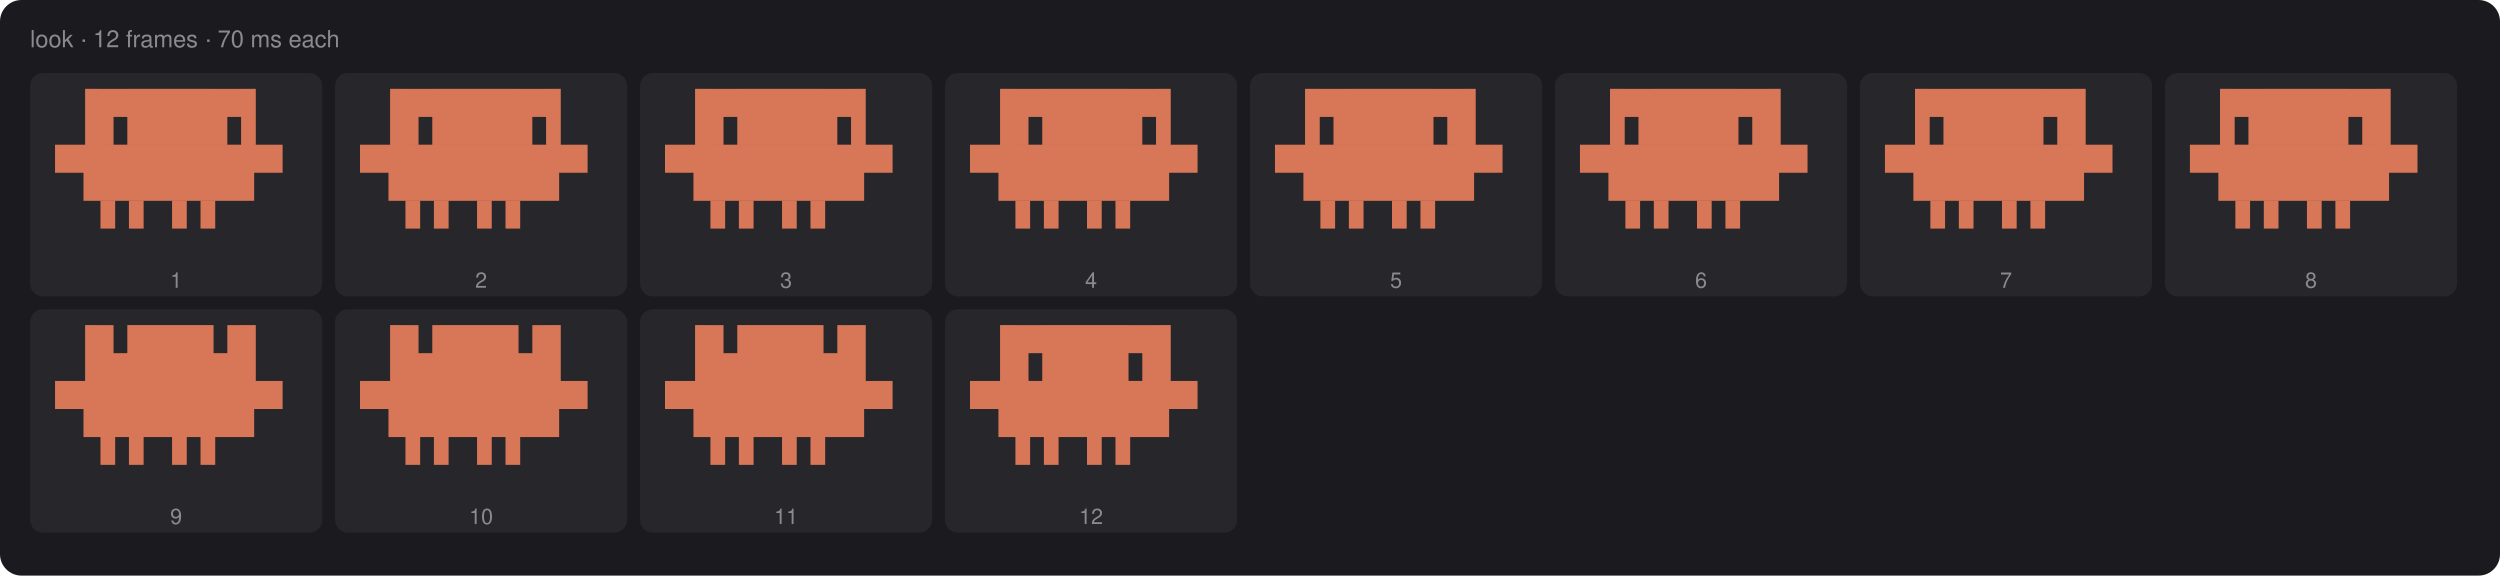
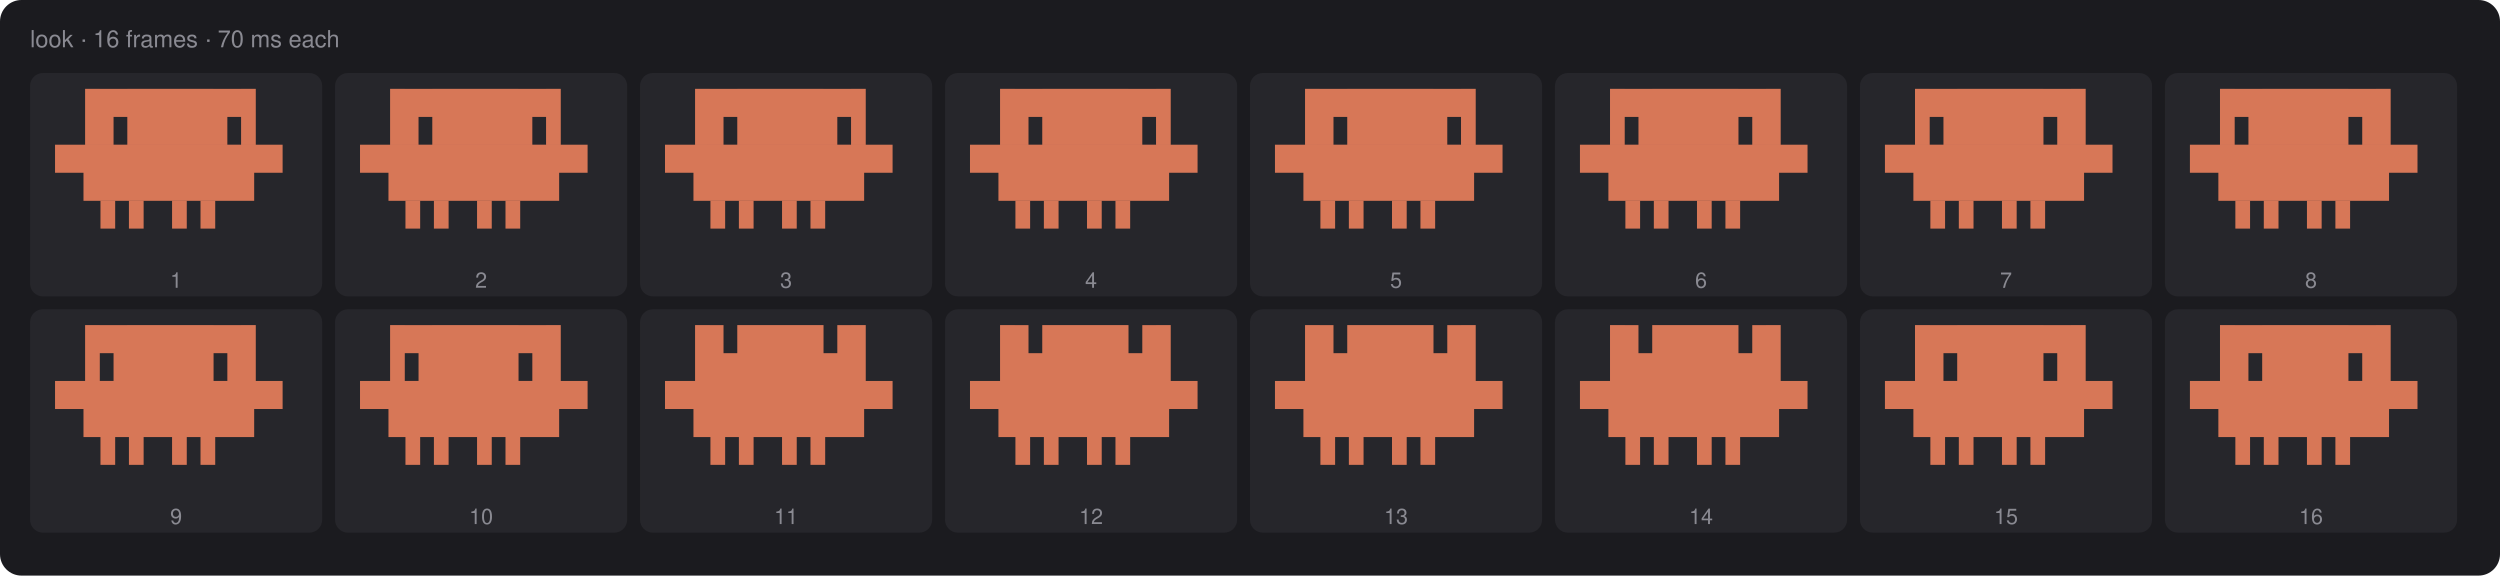
<svg xmlns="http://www.w3.org/2000/svg" width="1164" height="268" viewBox="0 0 1164 268">
  <style>.m{font-family:Menlo,Consolas,'DejaVu Sans Mono','Liberation Mono',monospace;font-size:22px;fill:#d77757}.d{fill-opacity:.5}.t{font-family:-apple-system,'Segoe UI',Helvetica,Arial,sans-serif;font-size:11px;fill:#8a8a92}.n{font-family:-apple-system,'Segoe UI',Helvetica,Arial,sans-serif;font-size:10px;fill:#8a8a92;text-anchor:middle}.e{text-anchor:end}</style>
  <rect width="1164" height="268" rx="10" fill="#1b1b1f" />
-   <text class="t" x="14" y="22">look · 12 frames · 70 ms each</text>
+   <text class="t" x="14" y="22">look · 16 frames · 70 ms each</text>
  <rect x="14" y="34" width="136" height="104" rx="6" fill="#26262b" />
  <g transform="translate(19 42) scale(1)">
    <text class="m" x="14 28 42 56 70 84 98" y="20">▐▛███▛▌</text>
    <text class="m" x="0 14 28 42 56 70 84 98 112" y="46">▝▜█████▛▘</text>
    <text class="m" x="28 42 70 84" y="72">▘▘▝▝</text>
  </g>
  <text class="n" x="82" y="134">1</text>
  <rect x="156" y="34" width="136" height="104" rx="6" fill="#26262b" />
  <g transform="translate(161 42) scale(1)">
    <text class="m" x="14 28 42 56 70 84 98" y="20">▐▛███▛▌</text>
    <text class="m" x="0 14 28 42 56 70 84 98 112" y="46">▝▜█████▛▘</text>
    <text class="m" x="28 42 70 84" y="72">▘▘▝▝</text>
  </g>
  <text class="n" x="224" y="134">2</text>
  <rect x="298" y="34" width="136" height="104" rx="6" fill="#26262b" />
  <g transform="translate(303 42) scale(1)">
    <text class="m" x="14 28 42 56 70 84 98" y="20">▐▛███▛▌</text>
    <text class="m" x="0 14 28 42 56 70 84 98 112" y="46">▝▜█████▛▘</text>
    <text class="m" x="28 42 70 84" y="72">▘▘▝▝</text>
  </g>
  <text class="n" x="366" y="134">3</text>
  <rect x="440" y="34" width="136" height="104" rx="6" fill="#26262b" />
  <g transform="translate(445 42) scale(1)">
    <text class="m" x="14 28 42 56 70 84 98" y="20">▐▛███▛▌</text>
    <text class="m" x="0 14 28 42 56 70 84 98 112" y="46">▝▜█████▛▘</text>
    <text class="m" x="28 42 70 84" y="72">▘▘▝▝</text>
  </g>
  <text class="n" x="508" y="134">4</text>
  <rect x="582" y="34" width="136" height="104" rx="6" fill="#26262b" />
  <g transform="translate(587 42) scale(1)">
-     <text class="m" x="14 28 42 56 70 84 98" y="20">▐▜███▜▌</text>
+     <text class="m" x="14 28 42 56 70 84 98" y="20">▐▛███▛▌</text>
    <text class="m" x="0 14 28 42 56 70 84 98 112" y="46">▝▜█████▛▘</text>
    <text class="m" x="28 42 70 84" y="72">▘▘▝▝</text>
  </g>
  <text class="n" x="650" y="134">5</text>
  <rect x="724" y="34" width="136" height="104" rx="6" fill="#26262b" />
  <g transform="translate(729 42) scale(1)">
    <text class="m" x="14 28 42 56 70 84 98" y="20">▐▜███▜▌</text>
    <text class="m" x="0 14 28 42 56 70 84 98 112" y="46">▝▜█████▛▘</text>
    <text class="m" x="28 42 70 84" y="72">▘▘▝▝</text>
  </g>
  <text class="n" x="792" y="134">6</text>
  <rect x="866" y="34" width="136" height="104" rx="6" fill="#26262b" />
  <g transform="translate(871 42) scale(1)">
    <text class="m" x="14 28 42 56 70 84 98" y="20">▐▜███▜▌</text>
    <text class="m" x="0 14 28 42 56 70 84 98 112" y="46">▝▜█████▛▘</text>
    <text class="m" x="28 42 70 84" y="72">▘▘▝▝</text>
  </g>
  <text class="n" x="934" y="134">7</text>
  <rect x="1008" y="34" width="136" height="104" rx="6" fill="#26262b" />
  <g transform="translate(1013 42) scale(1)">
    <text class="m" x="14 28 42 56 70 84 98" y="20">▐▜███▜▌</text>
    <text class="m" x="0 14 28 42 56 70 84 98 112" y="46">▝▜█████▛▘</text>
    <text class="m" x="28 42 70 84" y="72">▘▘▝▝</text>
  </g>
  <text class="n" x="1076" y="134">8</text>
  <rect x="14" y="144" width="136" height="104" rx="6" fill="#26262b" />
  <g transform="translate(19 152) scale(1)">
-     <text class="m" x="14 28 42 56 70 84 98" y="20">▐▙███▟▌</text>
+     <text class="m" x="14 28 42 56 70 84 98" y="20">▐▜███▜▌</text>
    <text class="m" x="0 14 28 42 56 70 84 98 112" y="46">▝▜█████▛▘</text>
    <text class="m" x="28 42 70 84" y="72">▘▘▝▝</text>
  </g>
  <text class="n" x="82" y="244">9</text>
  <rect x="156" y="144" width="136" height="104" rx="6" fill="#26262b" />
  <g transform="translate(161 152) scale(1)">
-     <text class="m" x="14 28 42 56 70 84 98" y="20">▐▙███▟▌</text>
+     <text class="m" x="14 28 42 56 70 84 98" y="20">▐▜███▜▌</text>
    <text class="m" x="0 14 28 42 56 70 84 98 112" y="46">▝▜█████▛▘</text>
    <text class="m" x="28 42 70 84" y="72">▘▘▝▝</text>
  </g>
  <text class="n" x="224" y="244">10</text>
  <rect x="298" y="144" width="136" height="104" rx="6" fill="#26262b" />
  <g transform="translate(303 152) scale(1)">
    <text class="m" x="14 28 42 56 70 84 98" y="20">▐▙███▟▌</text>
    <text class="m" x="0 14 28 42 56 70 84 98 112" y="46">▝▜█████▛▘</text>
    <text class="m" x="28 42 70 84" y="72">▘▘▝▝</text>
  </g>
  <text class="n" x="366" y="244">11</text>
  <rect x="440" y="144" width="136" height="104" rx="6" fill="#26262b" />
  <g transform="translate(445 152) scale(1)">
+     <text class="m" x="14 28 42 56 70 84 98" y="20">▐▙███▟▌</text>
+     <text class="m" x="0 14 28 42 56 70 84 98 112" y="46">▝▜█████▛▘</text>
+     <text class="m" x="28 42 70 84" y="72">▘▘▝▝</text>
+   </g>
+   <text class="n" x="508" y="244">12</text>
+   <rect x="582" y="144" width="136" height="104" rx="6" fill="#26262b" />
+   <g transform="translate(587 152) scale(1)">
+     <text class="m" x="14 28 42 56 70 84 98" y="20">▐▙███▟▌</text>
+     <text class="m" x="0 14 28 42 56 70 84 98 112" y="46">▝▜█████▛▘</text>
+     <text class="m" x="28 42 70 84" y="72">▘▘▝▝</text>
+   </g>
+   <text class="n" x="650" y="244">13</text>
+   <rect x="724" y="144" width="136" height="104" rx="6" fill="#26262b" />
+   <g transform="translate(729 152) scale(1)">
+     <text class="m" x="14 28 42 56 70 84 98" y="20">▐▙███▟▌</text>
+     <text class="m" x="0 14 28 42 56 70 84 98 112" y="46">▝▜█████▛▘</text>
+     <text class="m" x="28 42 70 84" y="72">▘▘▝▝</text>
+   </g>
+   <text class="n" x="792" y="244">14</text>
+   <rect x="866" y="144" width="136" height="104" rx="6" fill="#26262b" />
+   <g transform="translate(871 152) scale(1)">
    <text class="m" x="14 28 42 56 70 84 98" y="20">▐▛███▜▌</text>
    <text class="m" x="0 14 28 42 56 70 84 98 112" y="46">▝▜█████▛▘</text>
    <text class="m" x="28 42 70 84" y="72">▘▘▝▝</text>
  </g>
-   <text class="n" x="508" y="244">12</text>
+   <text class="n" x="934" y="244">15</text>
+   <rect x="1008" y="144" width="136" height="104" rx="6" fill="#26262b" />
+   <g transform="translate(1013 152) scale(1)">
+     <text class="m" x="14 28 42 56 70 84 98" y="20">▐▛███▜▌</text>
+     <text class="m" x="0 14 28 42 56 70 84 98 112" y="46">▝▜█████▛▘</text>
+     <text class="m" x="28 42 70 84" y="72">▘▘▝▝</text>
+   </g>
+   <text class="n" x="1076" y="244">16</text>
</svg>
